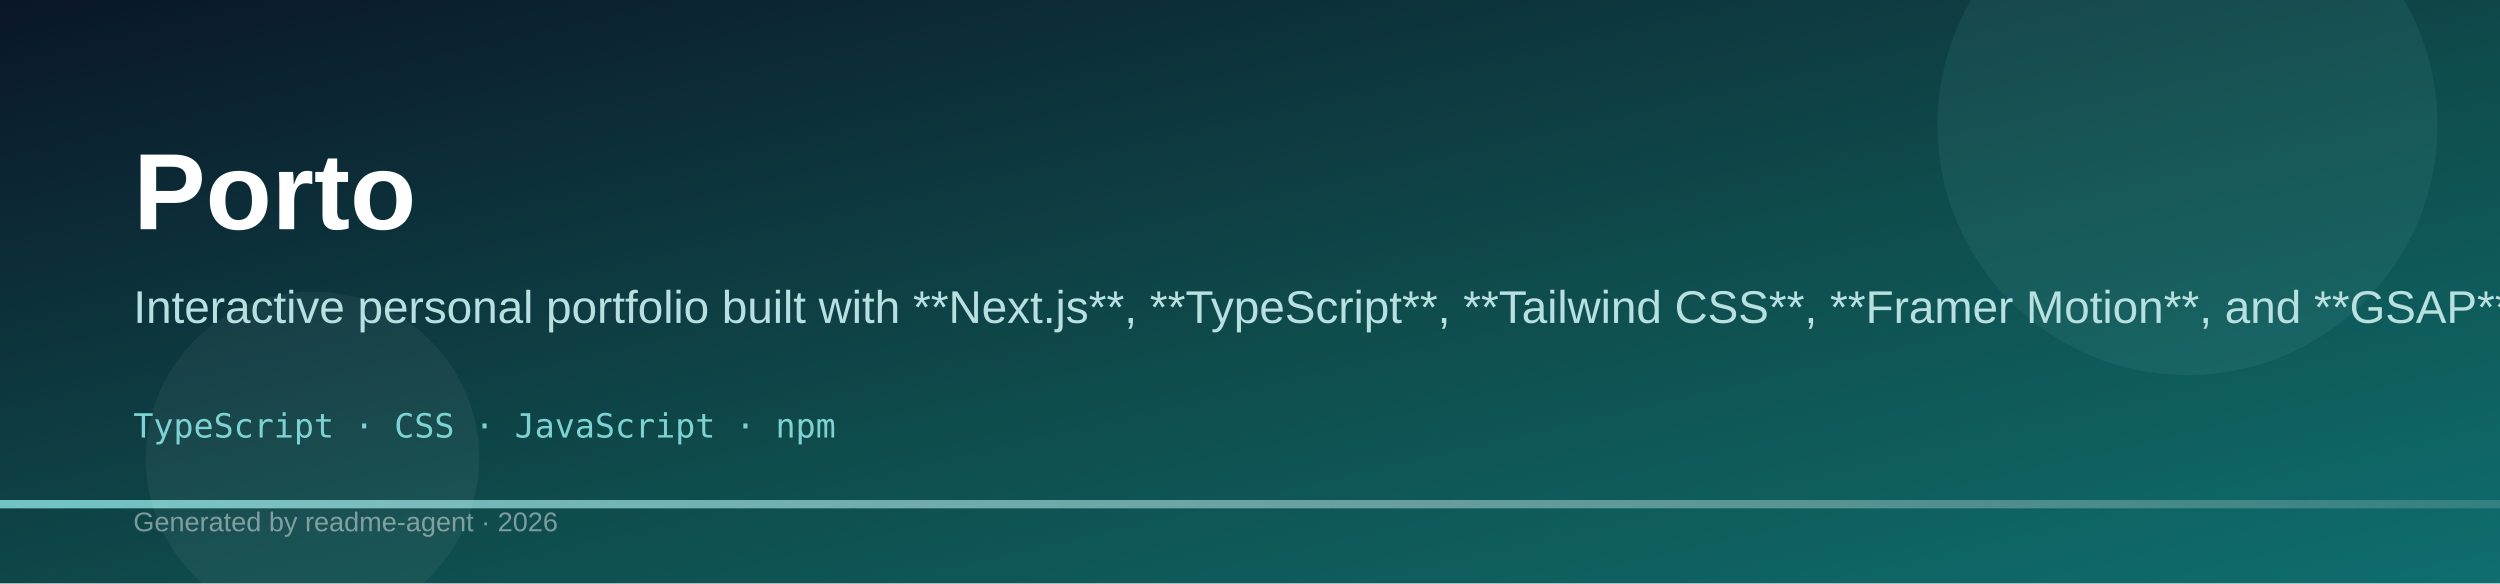
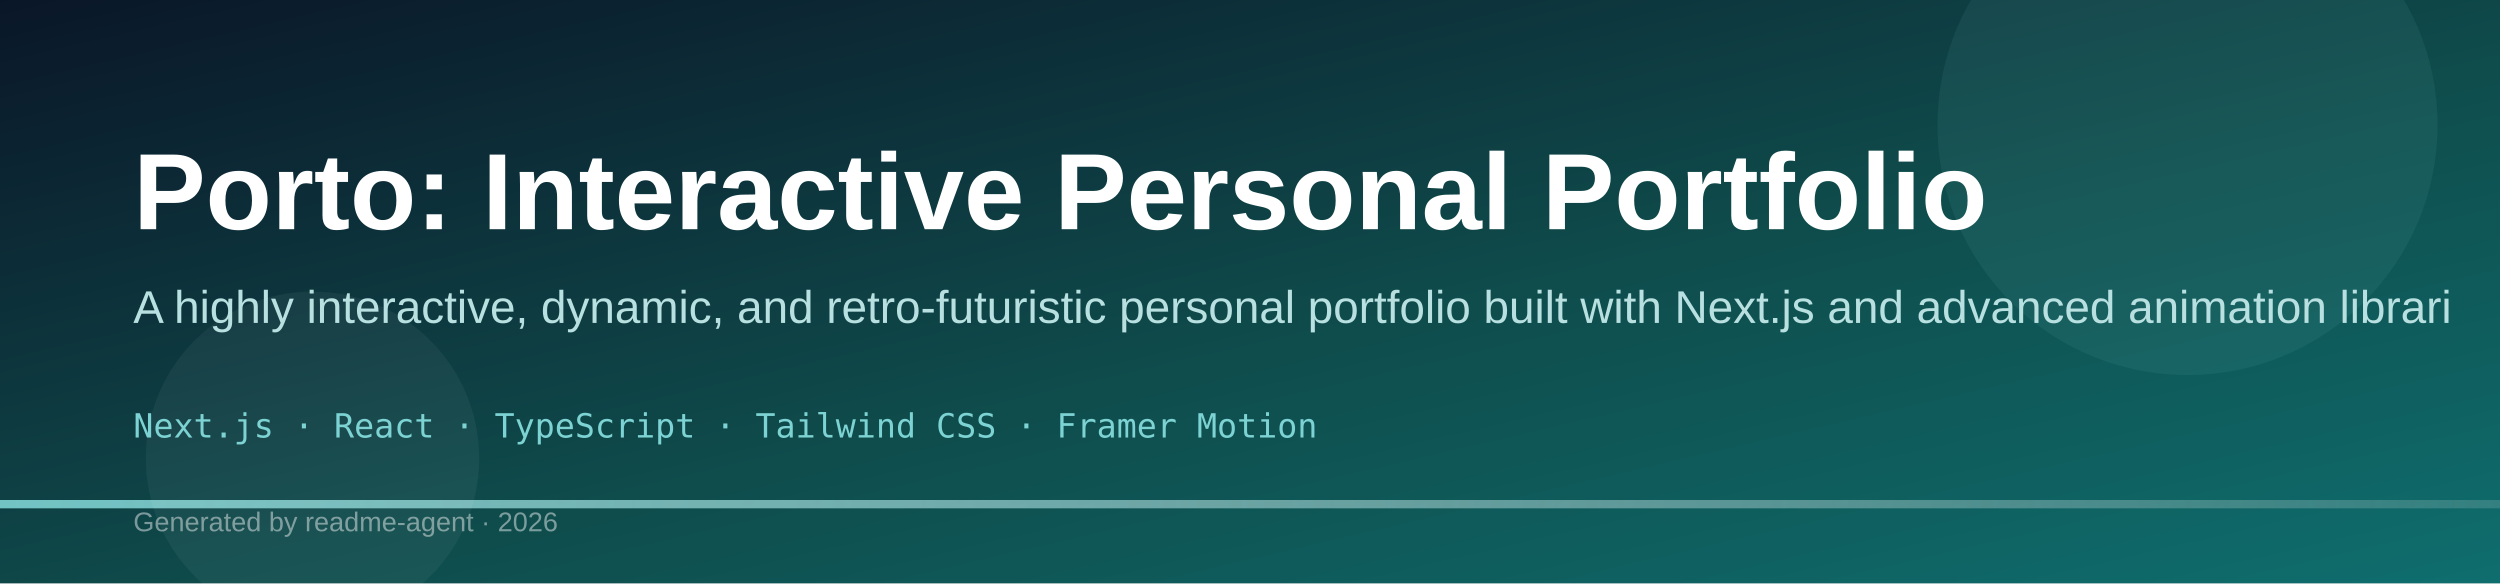
- <svg xmlns="http://www.w3.org/2000/svg" width="1200" height="280" viewBox="0 0 1200 280" role="img" aria-label="Porto">
+ <svg xmlns="http://www.w3.org/2000/svg" width="1200" height="280" viewBox="0 0 1200 280" role="img" aria-label="Porto: Interactive Personal Portfolio">
  <defs>
    <linearGradient id="bg" x1="0%" y1="0%" x2="100%" y2="100%">
      <stop offset="0%" stop-color="#0a1628" />
      <stop offset="55%" stop-color="#0f4c4c" />
      <stop offset="100%" stop-color="#0f6e6e" />
    </linearGradient>
    <linearGradient id="accent" x1="0%" y1="0%" x2="100%" y2="0%">
      <stop offset="0%" stop-color="#7dd3d3" stop-opacity="0.9" />
      <stop offset="100%" stop-color="#ffffff" stop-opacity="0.15" />
    </linearGradient>
  </defs>
  <rect width="1200" height="280" fill="url(#bg)" />
  <rect x="0" y="240" width="1200" height="4" fill="url(#accent)" />
  <circle cx="1050" cy="60" r="120" fill="#7dd3d3" fill-opacity="0.08" />
  <circle cx="150" cy="220" r="80" fill="#ffffff" fill-opacity="0.05" />
-   <text x="64" y="110" fill="#ffffff" font-family="Segoe UI, Arial, sans-serif" font-size="52" font-weight="700">Porto</text>
-   <text x="64" y="155" fill="#b8e0e0" font-family="Segoe UI, Arial, sans-serif" font-size="22">Interactive personal portfolio built with **Next.js**, **TypeScript**, **Tailwind CSS**, **Framer Motion**, and **GSAP**</text>
-   <text x="64" y="210" fill="#7dd3d3" font-family="Consolas, monospace" font-size="16">TypeScript · CSS · JavaScript · npm</text>
+   <text x="64" y="110" fill="#ffffff" font-family="Segoe UI, Arial, sans-serif" font-size="52" font-weight="700">Porto: Interactive Personal Portfolio</text>
+   <text x="64" y="155" fill="#b8e0e0" font-family="Segoe UI, Arial, sans-serif" font-size="22">A highly interactive, dynamic, and retro-futuristic personal portfolio built with Next.js and advanced animation librari</text>
+   <text x="64" y="210" fill="#7dd3d3" font-family="Consolas, monospace" font-size="16">Next.js · React · TypeScript · Tailwind CSS · Framer Motion</text>
  <text x="64" y="255" fill="#ffffff" fill-opacity="0.45" font-family="Segoe UI, Arial, sans-serif" font-size="13">Generated by readme-agent · 2026</text>
</svg>
